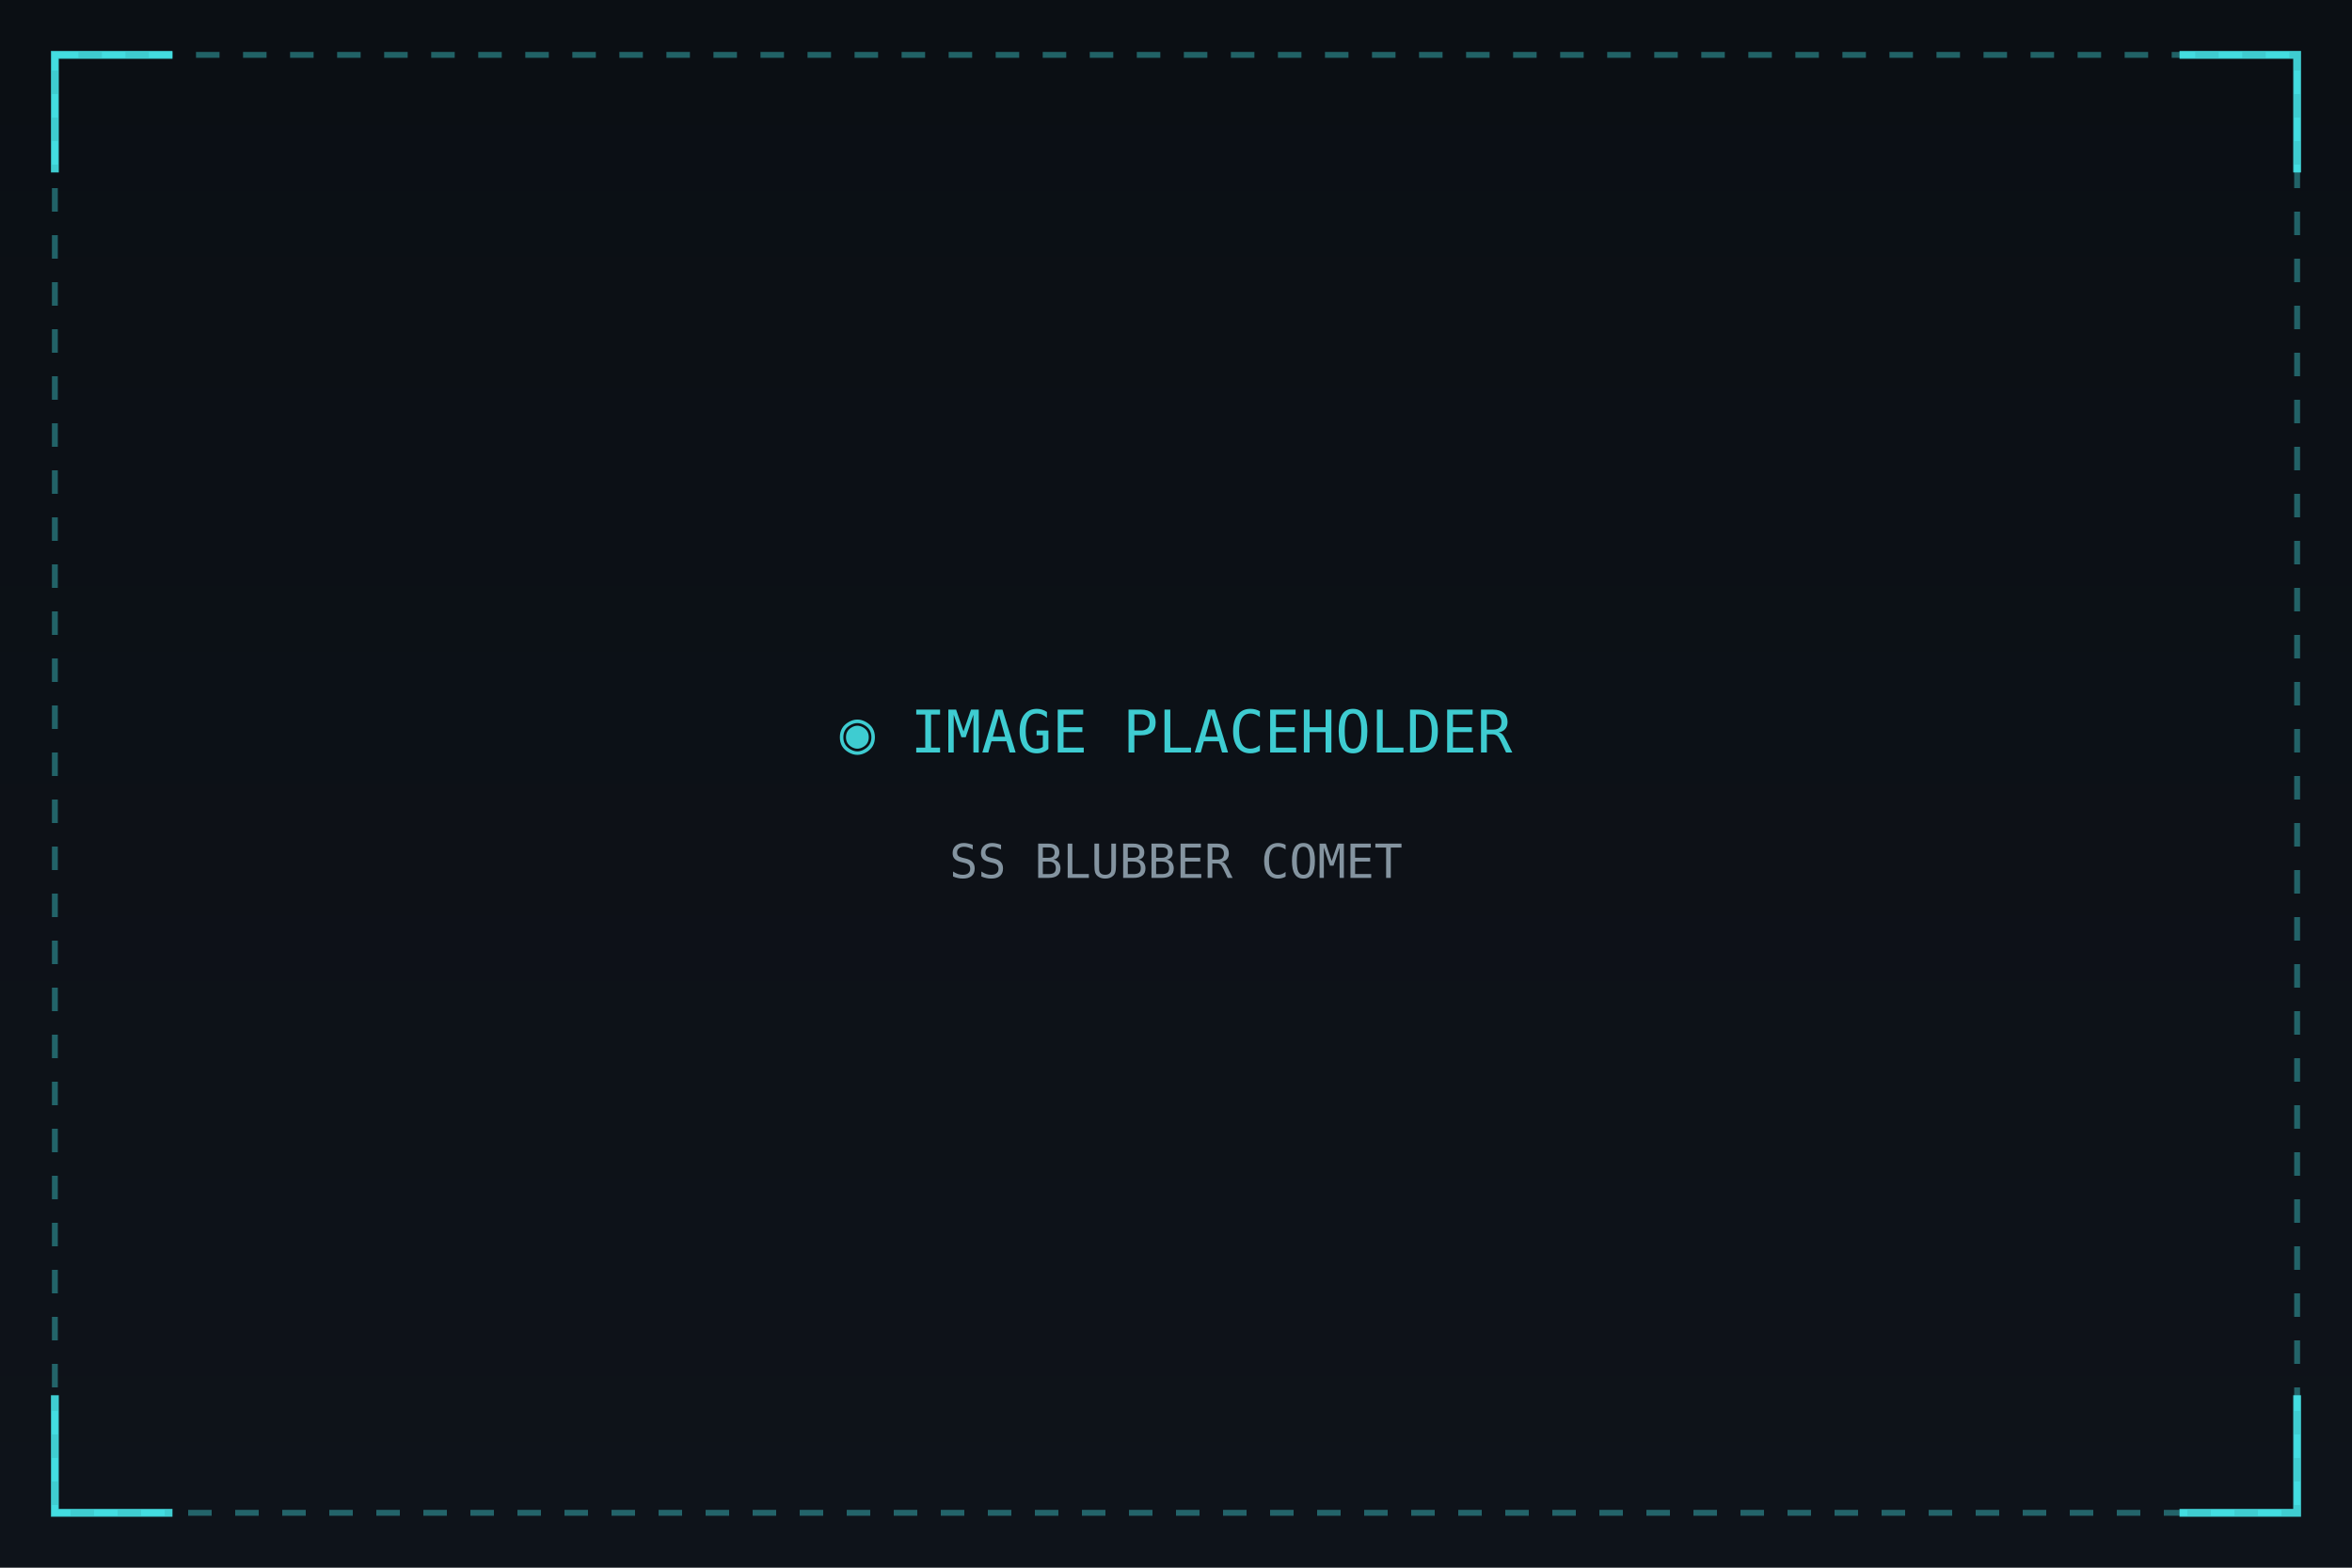
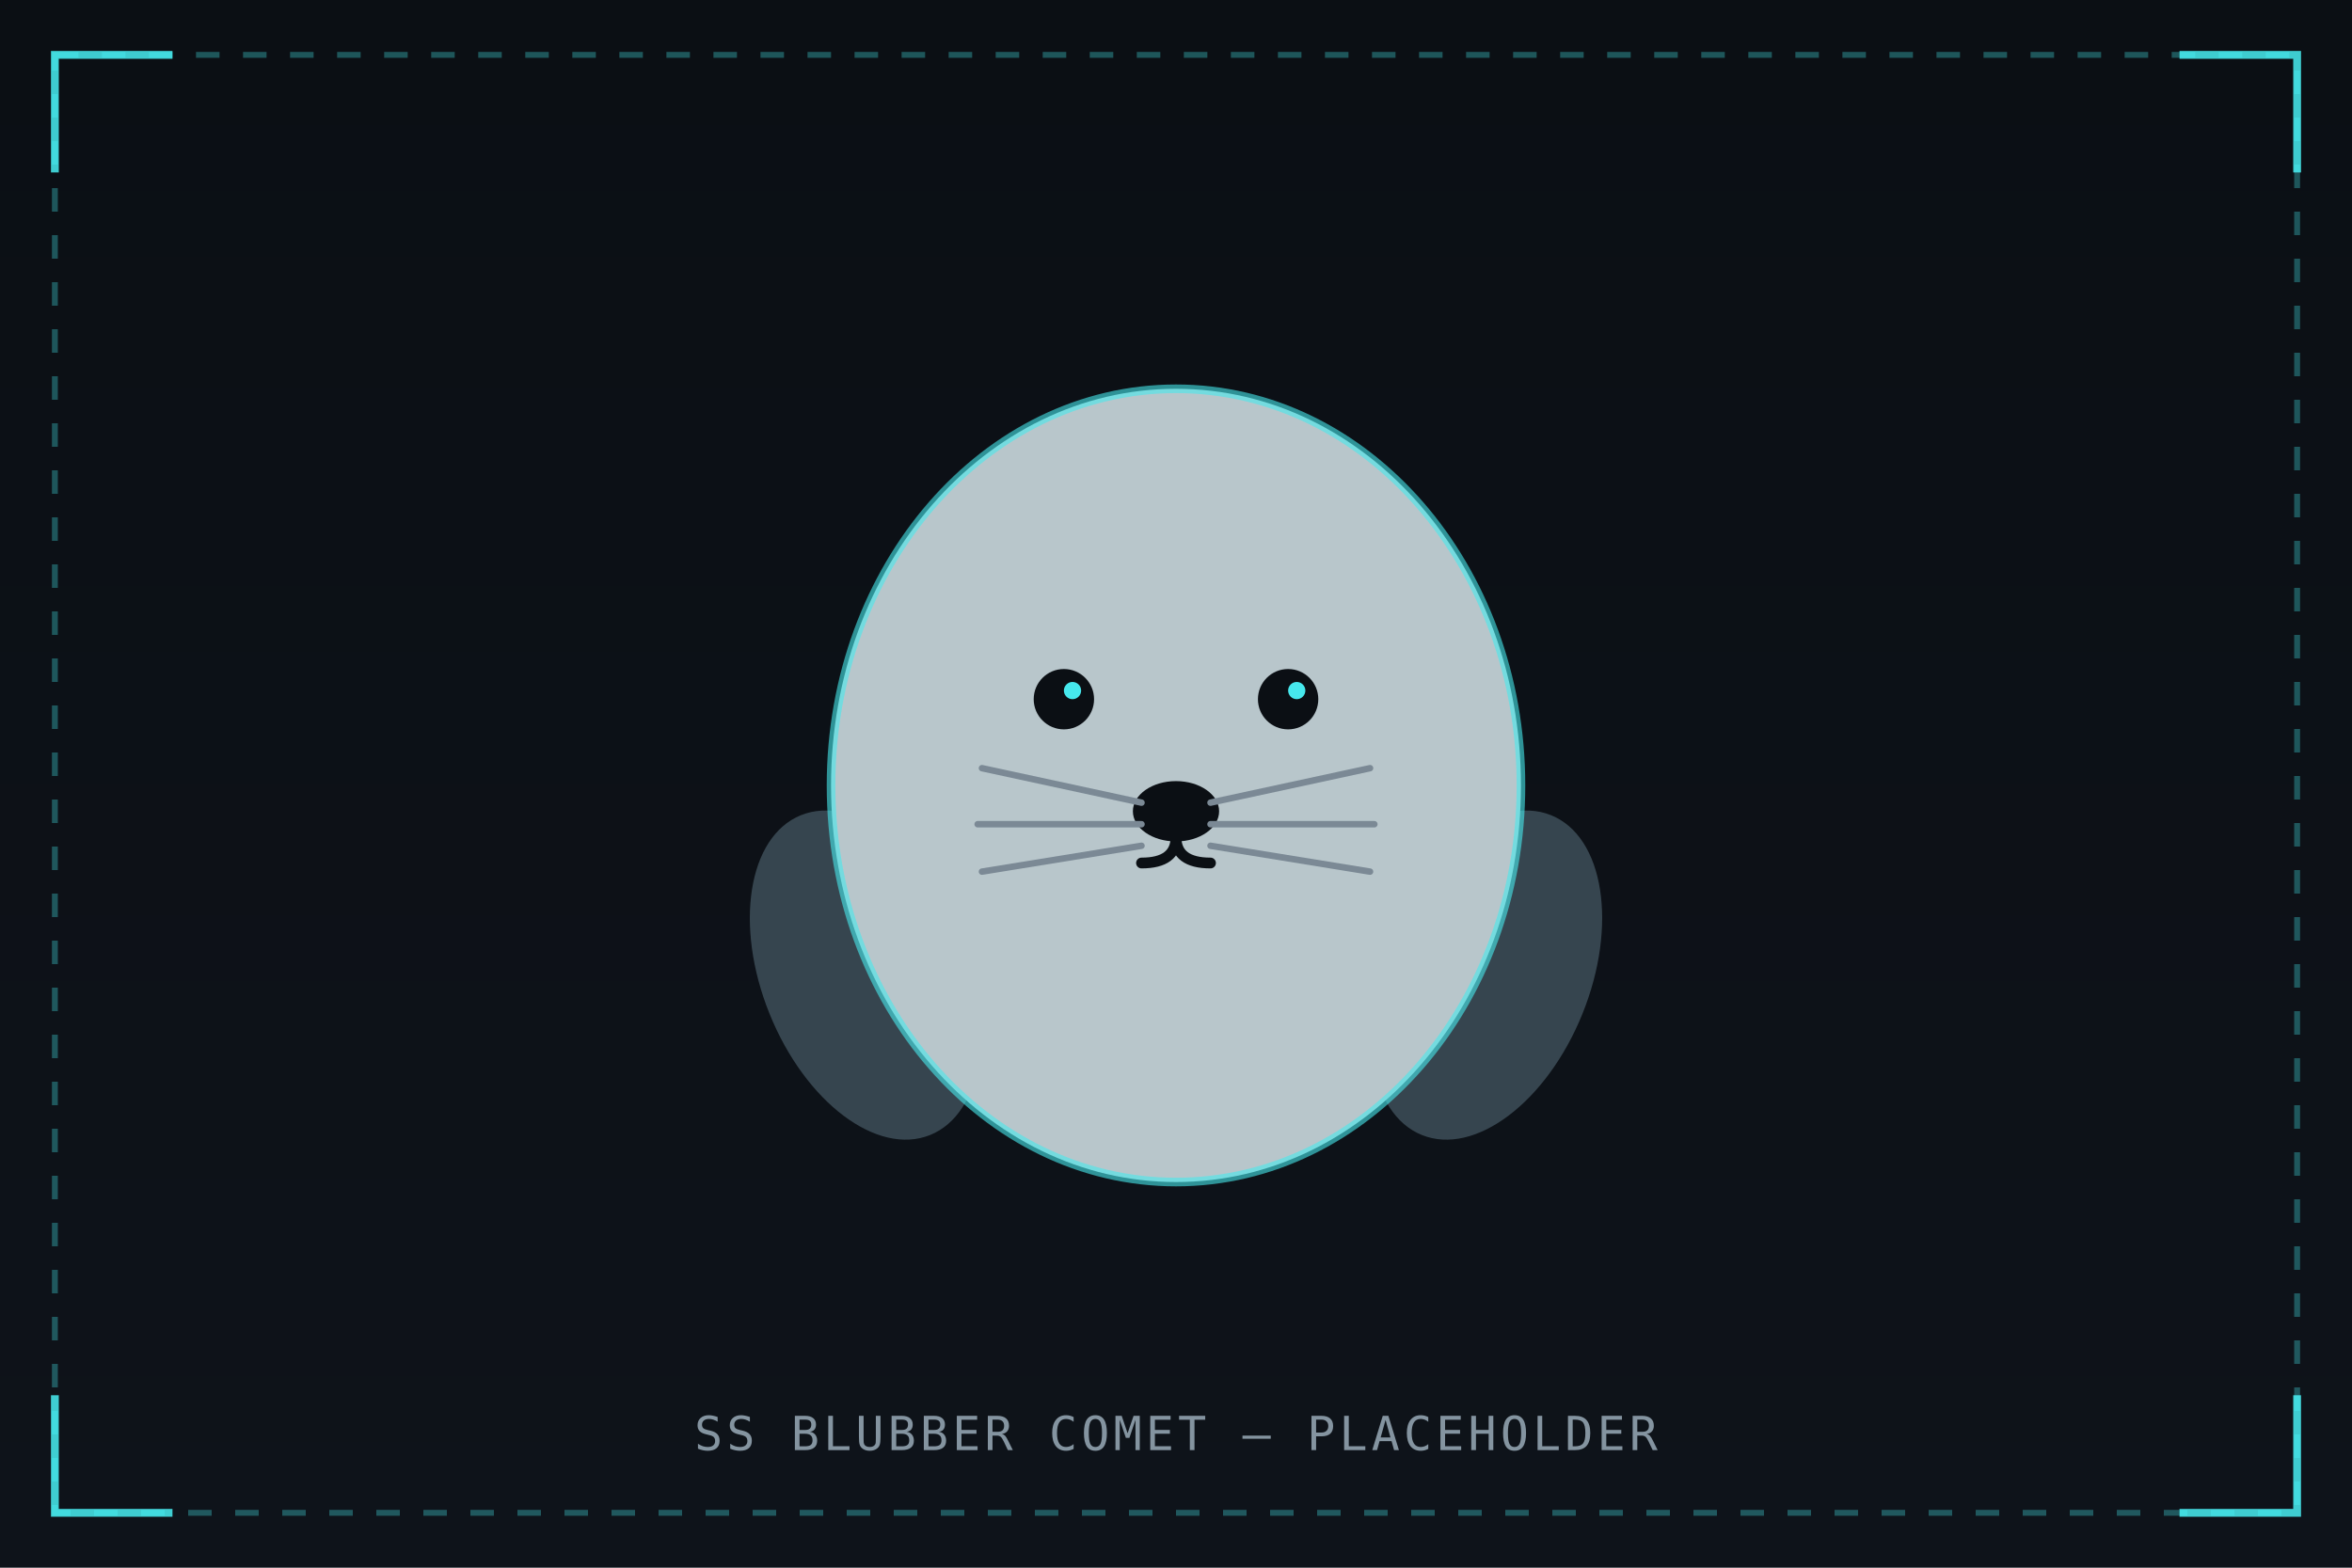
<svg xmlns="http://www.w3.org/2000/svg" width="600" height="400" viewBox="0 0 600 400">
  <defs>
    <linearGradient id="bg" x1="0" y1="0" x2="0" y2="1">
      <stop offset="0%" stop-color="#0b0f14" />
      <stop offset="100%" stop-color="#0e131a" />
    </linearGradient>
  </defs>
  <rect width="600" height="400" fill="url(#bg)" />
-   <rect x="14" y="14" width="572" height="372" fill="none" stroke="#4bfbff" stroke-opacity="0.35" stroke-width="1.5" stroke-dasharray="6 6" />
+   <rect x="14" y="14" width="572" height="372" fill="none" stroke="#4bfbff" stroke-opacity="0.3" stroke-width="1.5" stroke-dasharray="6 6" />
  <g stroke="#4bfbff" stroke-width="2" fill="none" stroke-opacity="0.8">
    <path d="M14,44 L14,14 L44,14" />
    <path d="M556,14 L586,14 L586,44" />
    <path d="M14,356 L14,386 L44,386" />
    <path d="M556,386 L586,386 L586,356" />
  </g>
-   <text x="50%" y="48%" fill="#4bfbff" font-family="monospace" font-size="15" text-anchor="middle" opacity="0.8">◉ IMAGE PLACEHOLDER</text>
-   <text x="50%" y="56%" fill="#8494a0" font-family="monospace" font-size="12" text-anchor="middle">SS BLUBBER COMET</text>
+   <g transform="translate(300,185) scale(1.1)" opacity="0.92">
+     <ellipse cx="-72" cy="58" rx="24" ry="40" fill="#3a4a54" transform="rotate(-22 -72 58)" />
+     <ellipse cx="72" cy="58" rx="24" ry="40" fill="#3a4a54" transform="rotate(22 72 58)" />
+     <ellipse cx="0" cy="14" rx="80" ry="92" fill="#c7d6da" stroke="#4bfbff" stroke-opacity="0.6" stroke-width="2" />
+     <circle cx="-26" cy="-6" r="7" fill="#0b0f14" />
+     <circle cx="26" cy="-6" r="7" fill="#0b0f14" />
+     <circle cx="-24" cy="-8" r="2" fill="#4bfbff" />
+     <circle cx="28" cy="-8" r="2" fill="#4bfbff" />
+     <ellipse cx="0" cy="20" rx="10" ry="7" fill="#0b0f14" />
+     <path d="M0,26 Q0,32 -8,32" fill="none" stroke="#0b0f14" stroke-width="2.5" stroke-linecap="round" />
+     <path d="M0,26 Q0,32 8,32" fill="none" stroke="#0b0f14" stroke-width="2.5" stroke-linecap="round" />
+     <g stroke="#8494a0" stroke-width="1.5" stroke-linecap="round">
+       <path d="M-8,18 L-45,10" />
+       <path d="M-8,23 L-46,23" />
+       <path d="M-8,28 L-45,34" />
+       <path d="M8,18 L45,10" />
+       <path d="M8,23 L46,23" />
+       <path d="M8,28 L45,34" />
+     </g>
+   </g>
+   <text x="50%" y="370" fill="#8494a0" font-family="monospace" font-size="12" text-anchor="middle" letter-spacing="1">SS BLUBBER COMET — PLACEHOLDER</text>
</svg>
